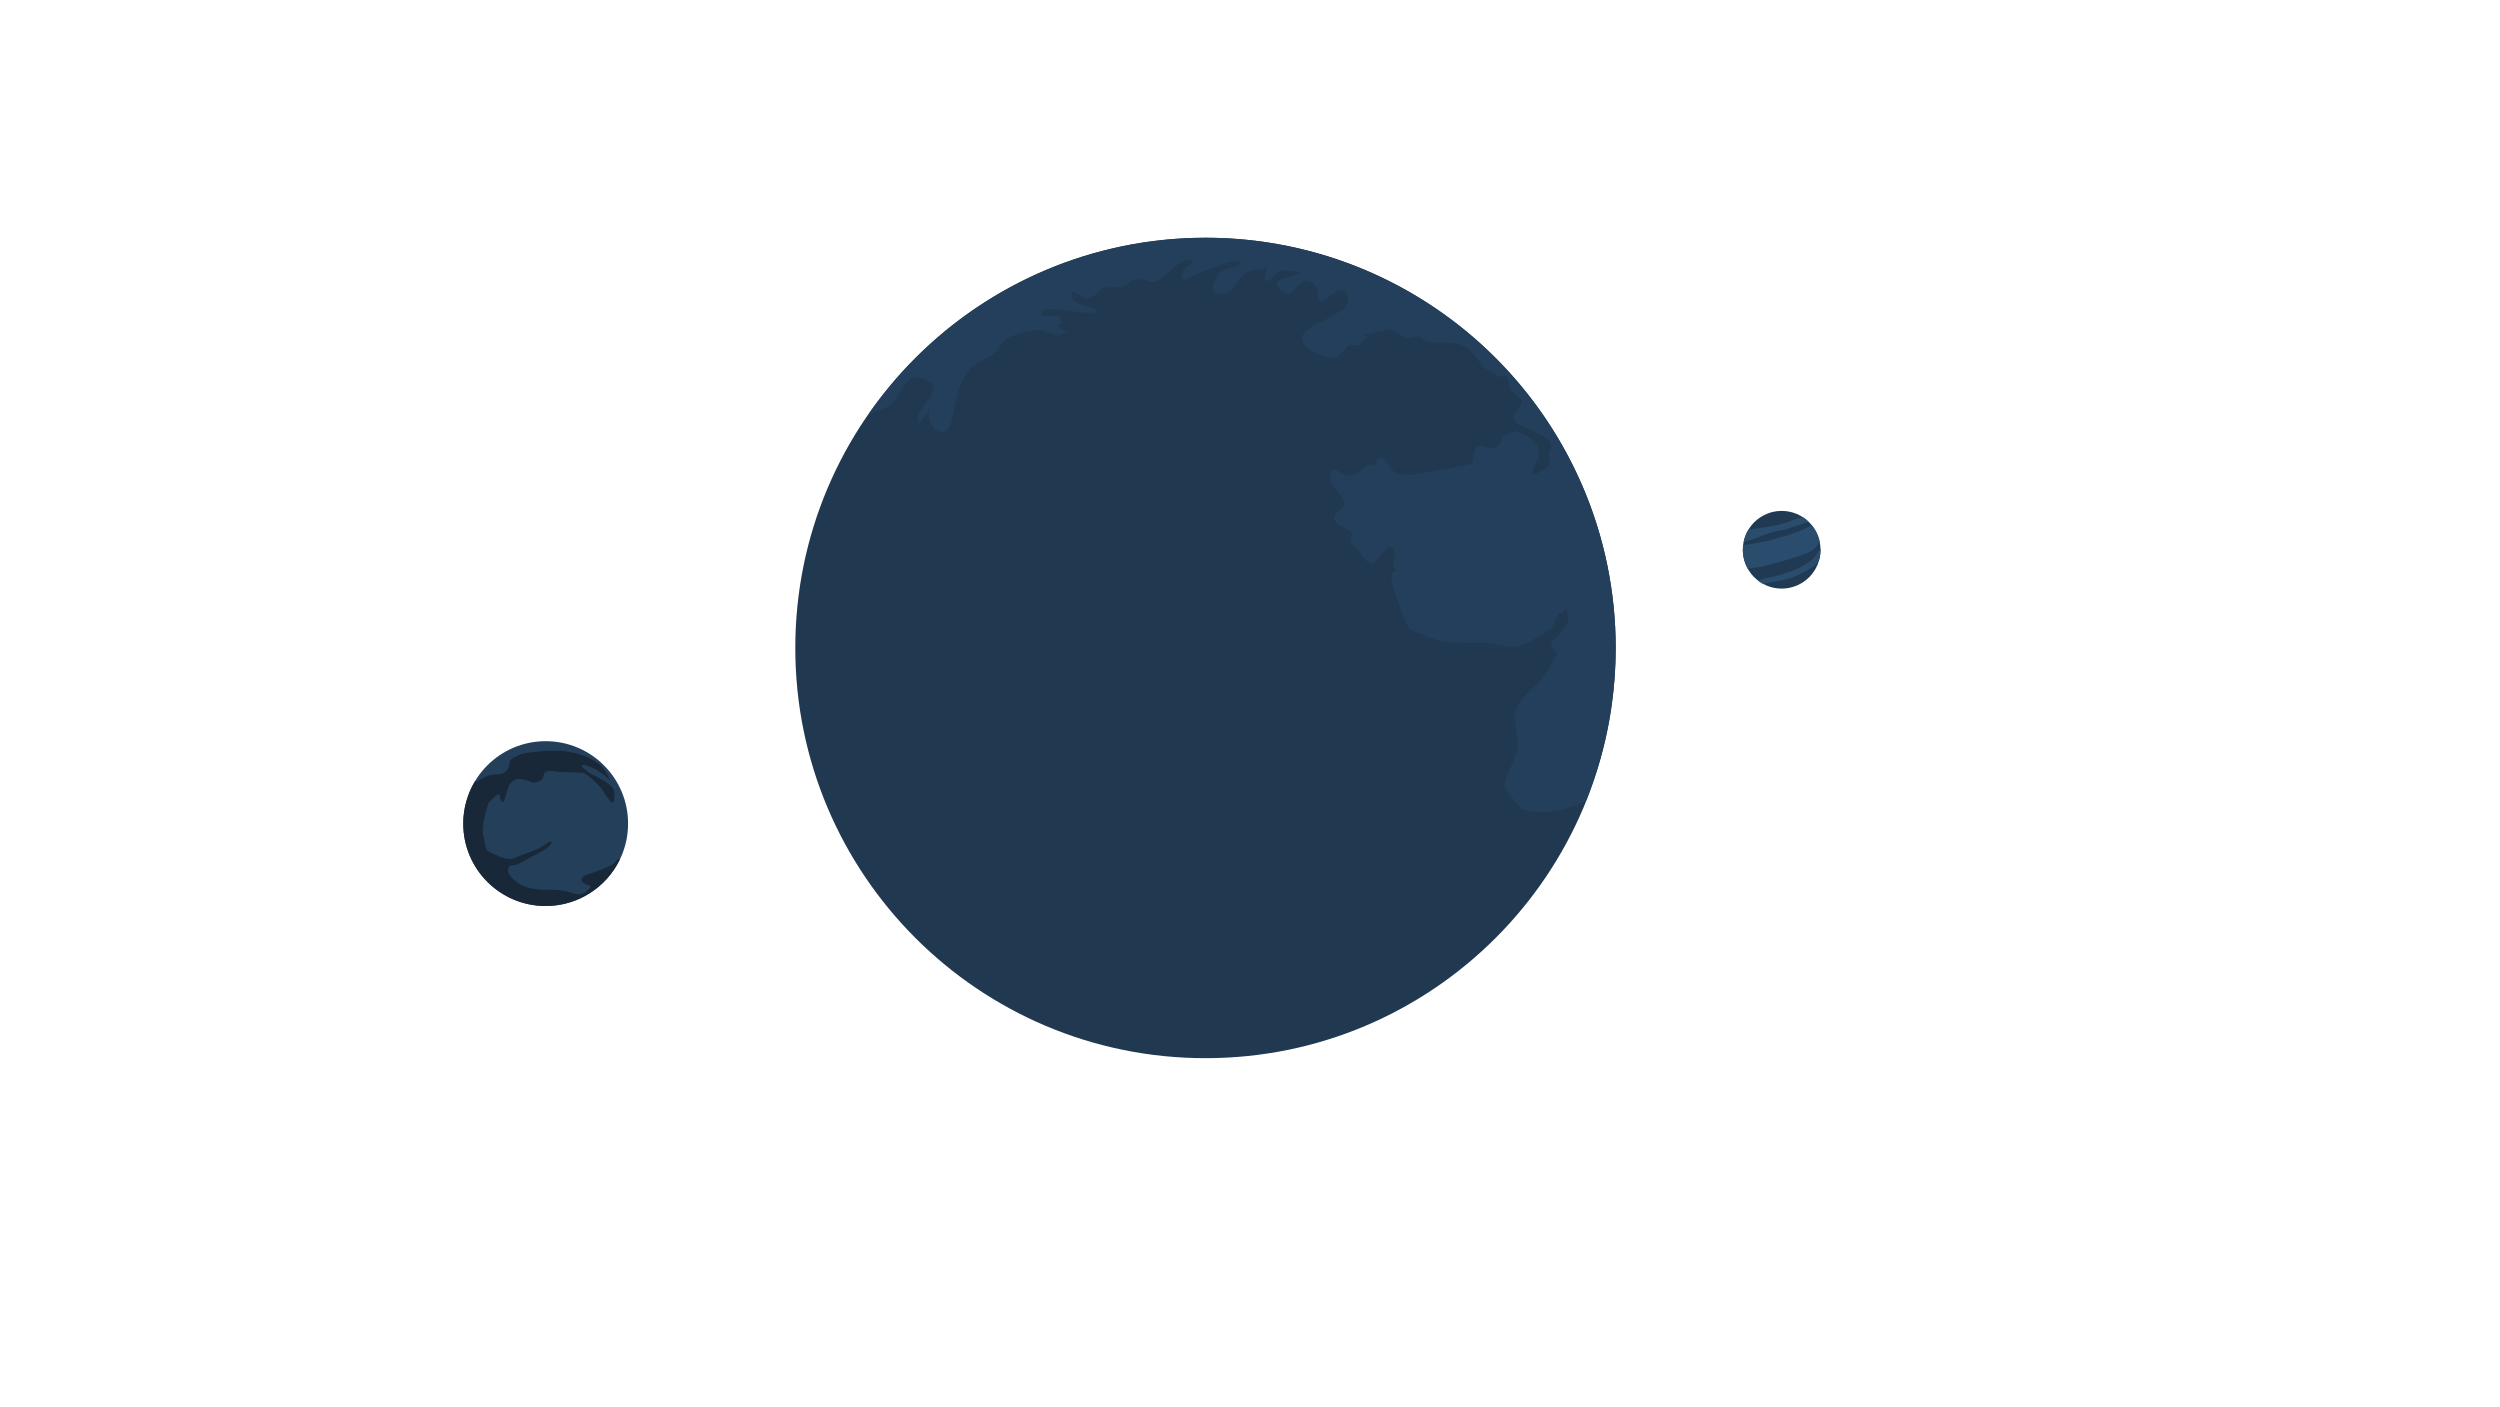
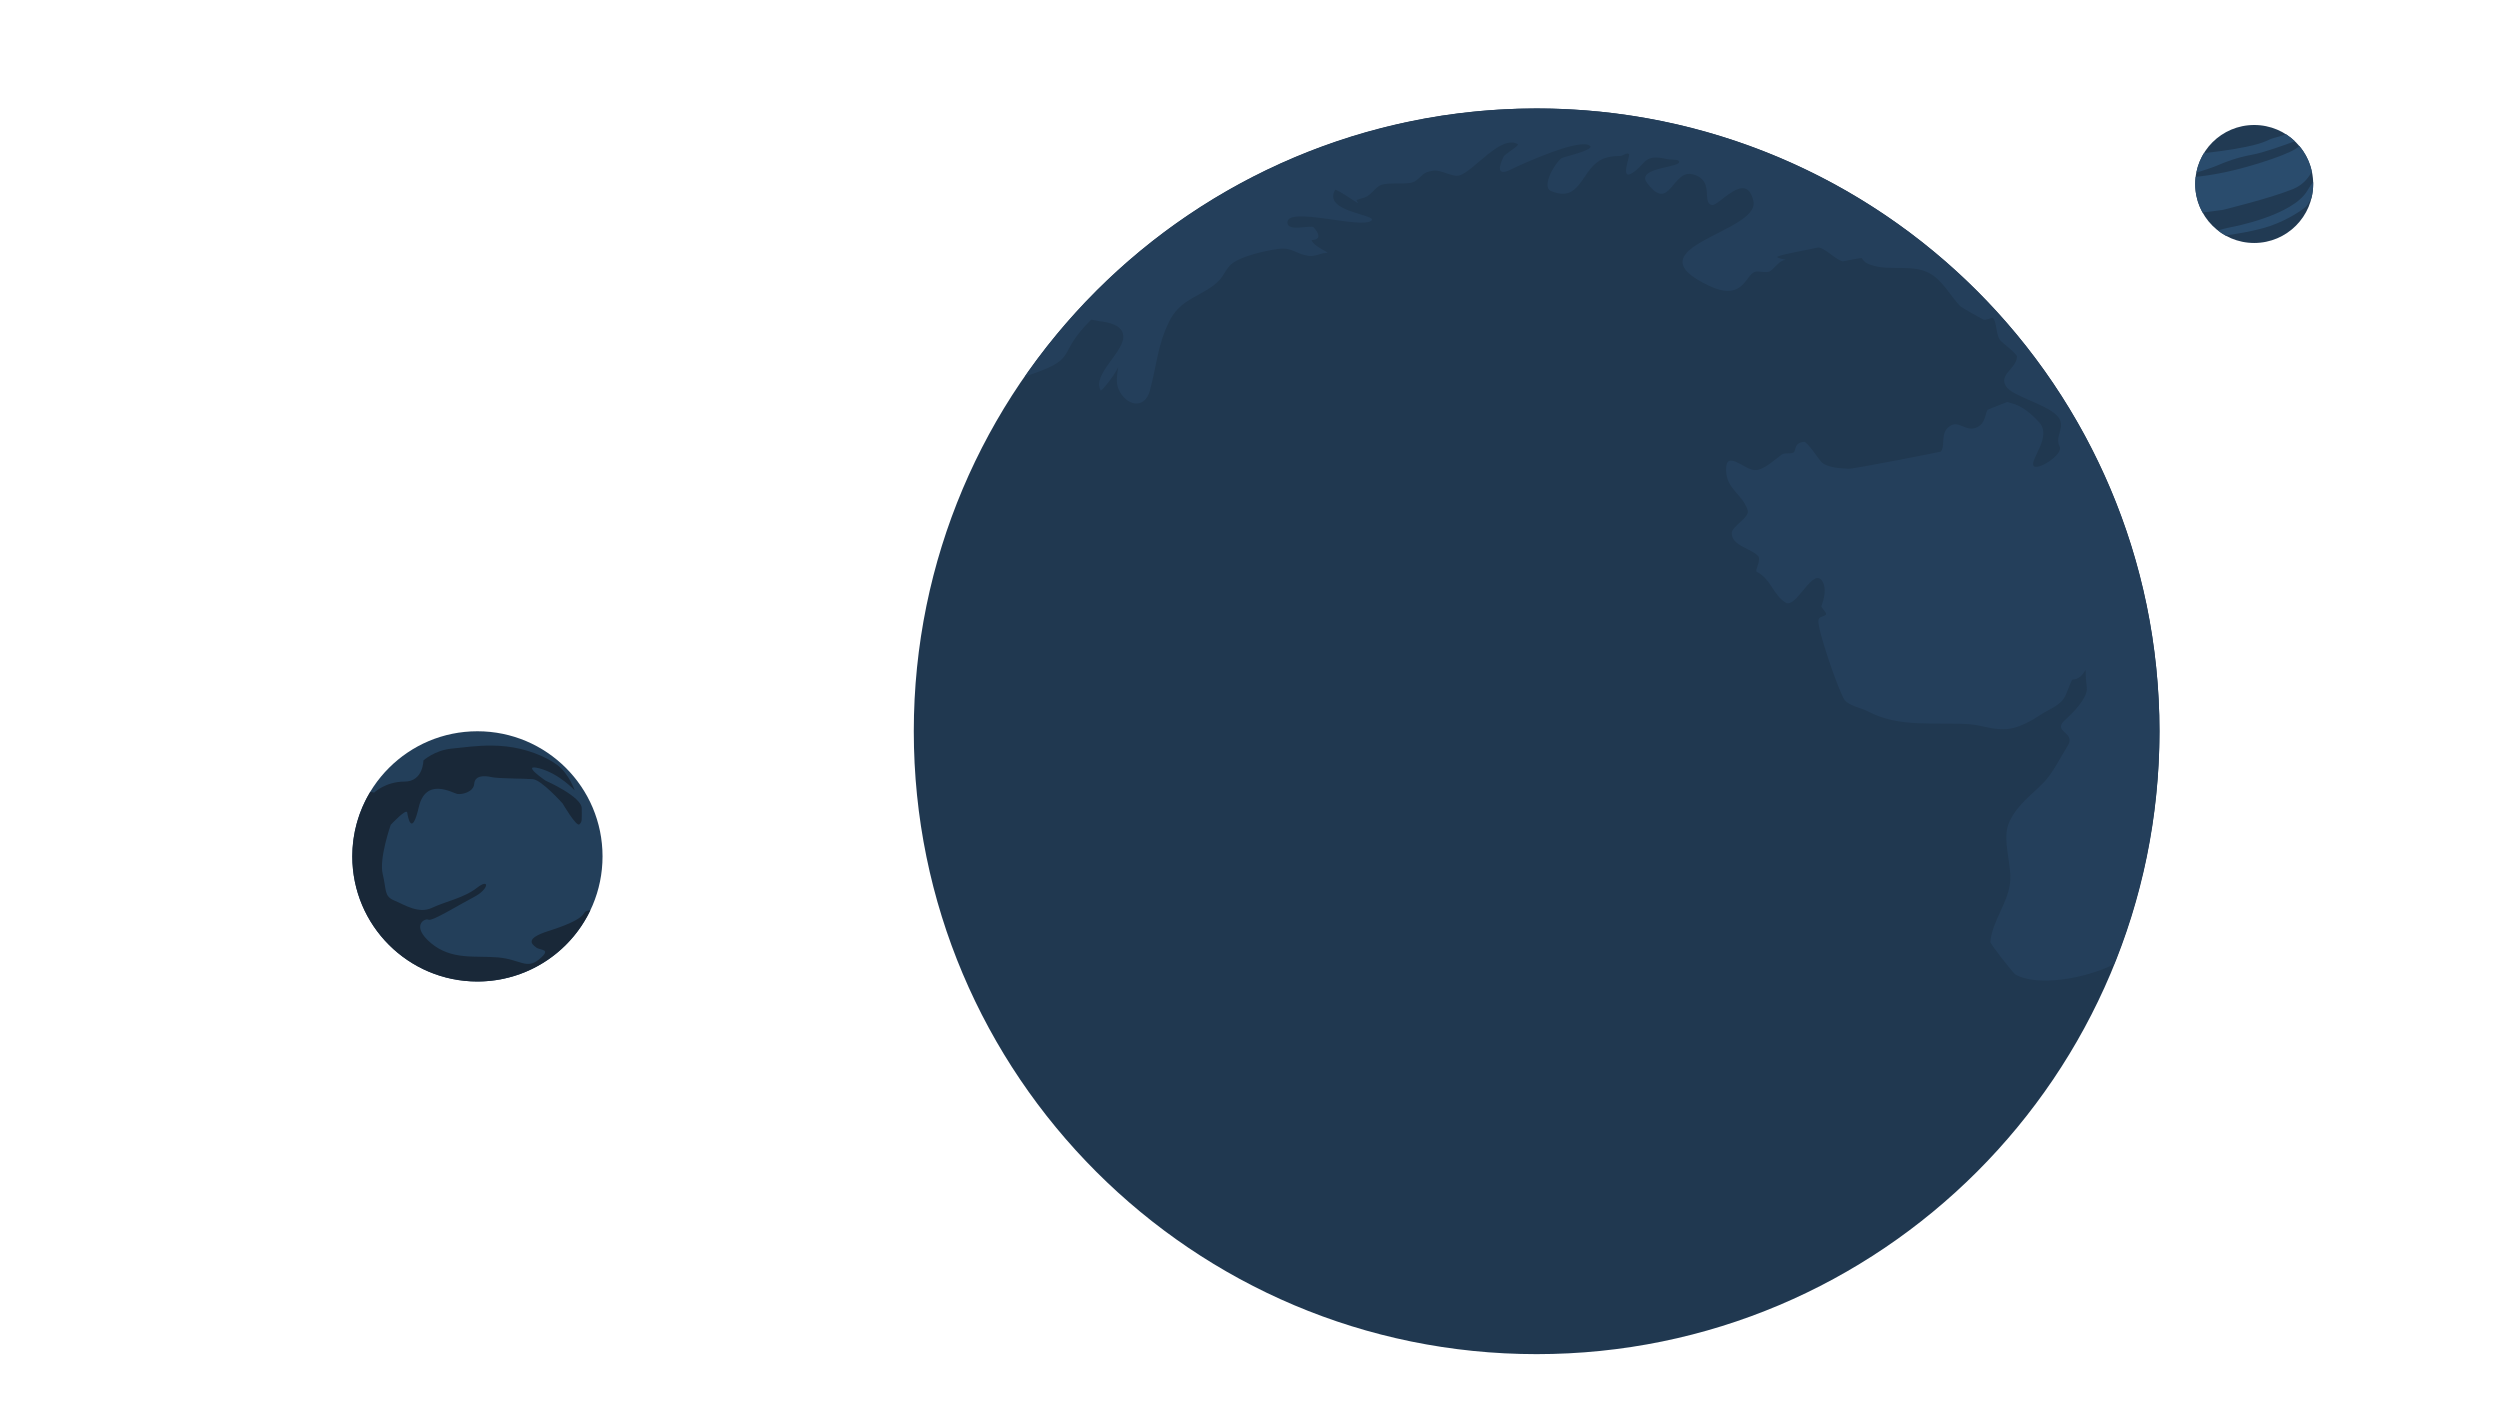
- <svg xmlns="http://www.w3.org/2000/svg" xmlns:xlink="http://www.w3.org/1999/xlink" width="1920" height="1080" viewBox="0 0 508 285.75" version="1.1" id="svg5" xml:space="preserve">
+ <svg xmlns="http://www.w3.org/2000/svg" xmlns:xlink="http://www.w3.org/1999/xlink" width="100%" height="100%" viewBox="0 0 508 285.75" version="1.1" id="svg5" xml:space="preserve">
  <defs id="defs2">
    <linearGradient id="linearGradient487">
      <stop style="stop-color:#1a2c3e;stop-opacity:1;" offset="0" id="stop483" />
      <stop style="stop-color:#0f141a;stop-opacity:1;" offset="1" id="stop485" />
    </linearGradient>
    <linearGradient xlink:href="#linearGradient487" id="linearGradient489" x1="254" y1="21.312" x2="254" y2="244.75" gradientUnits="userSpaceOnUse" />
    <linearGradient xlink:href="#linearGradient487" id="linearGradient2" gradientUnits="userSpaceOnUse" x1="254" y1="21.312" x2="254" y2="244.75" />
  </defs>
  <g id="layer1" style="display:none;fill:url(#linearGradient489);fill-opacity:1">
    <rect style="fill:url(#linearGradient2);fill-opacity:1;stroke-width:2;stroke-linecap:round;stroke-linejoin:round" id="rect416" width="544.472" height="312.099" x="-22.848" y="-13.612" />
  </g>
  <g id="layer7" transform="translate(-439.7897,170.8163)" style="display:inline;opacity:1">
-     <circle style="display:inline;opacity:1;fill:#203850;fill-opacity:1;stroke:none;stroke-width:5.816;stroke-linecap:round;stroke-linejoin:round;stroke-dasharray:none;stroke-opacity:1" id="path35186" cx="684.749" cy="-39.151" r="83.355" />
-     <path id="circle5740" style="display:inline;opacity:1;fill:#243f5b;fill-opacity:1;stroke:none;stroke-width:5.816;stroke-linecap:round;stroke-linejoin:round;stroke-dasharray:none;stroke-opacity:1" d="m 684.749,-122.506 c -27.328,0.009 -52.915,13.413 -68.482,35.873 7.558,-2.49 3.882,-2.661 8.86,-7.601 0.012,-0.04 0.963,0.179 1.054,0.191 1.255,0.16 3.209,0.474 3.255,2.064 0.06,2.082 -4.23,5.154 -3.022,7.21 0.088,0.15 1.887,-2.042 2.346,-3.15 -0.011,0.063 -0.027,0.14 -0.032,0.18 -0.123,0.917 -0.311,1.918 0.075,2.803 0.975,2.235 3.48,2.781 4.188,0.198 0.908,-3.313 1.007,-6.129 2.64,-9.362 1.581,-3.131 4.562,-3.279 6.622,-5.383 0.631,-0.645 0.966,-1.658 1.716,-2.248 1.325,-1.041 4.485,-1.737 6.118,-1.969 1.989,-0.282 2.319,0.655 4.15,0.921 0.893,0.13 1.643,-0.405 2.444,-0.405 0.483,0 -1.8,-0.843 -2.052,-1.699 -0.012,-0.041 1.853,0.089 0.289,-1.707 -0.334,-0.384 -3.526,0.665 -3.526,-0.652 0,-2.222 9.869,0.915 11.239,-0.254 0.947,-0.808 -6.6,-1.133 -4.85,-4.105 0.124,-0.211 2.81,1.664 3.022,1.755 0.138,0.059 -0.171,-0.271 -0.158,-0.421 1.5e-4,-0.002 1.037,-0.304 1.137,-0.341 0.86,-0.324 1.394,-1.388 2.145,-1.66 1.219,-0.44 3.753,0.092 4.608,-0.532 0.984,-0.718 0.961,-1.18 2.378,-1.381 1.089,-0.154 2.579,0.925 3.516,0.635 1.96,-0.607 5.503,-5.487 7.798,-4.185 0.288,0.163 -1.737,1.326 -1.903,1.675 -0.587,1.233 -1.019,2.709 0.989,1.715 1.673,-0.829 9.41,-4.313 10.596,-3.136 0.536,0.532 -3.547,1.461 -3.778,1.604 -0.883,0.545 -2.827,3.848 -1.446,4.423 3.833,1.597 3.991,-2.54 6.454,-4.058 0.86,-0.53 1.781,-0.618 2.779,-0.643 0.407,-0.011 0.997,-0.566 1.203,-0.215 0.135,0.23 -1.195,3.461 0.336,2.549 1.992,-1.187 1.497,-2.686 4.738,-1.913 0.272,0.065 1.362,0.063 1.493,0.174 1.166,0.996 -5.8,0.804 -4.17,3.002 3.092,4.168 3.341,-1.966 6.212,-1.12 2.9,0.855 1.037,3.794 2.481,4.09 0.919,0.188 4.618,-4.791 5.55,-0.509 0.906,4.168 -16.817,6.192 -5.942,11.315 4.58,2.158 4.875,-1.455 6.119,-1.858 0.625,-0.203 1.531,0.264 2.108,-0.135 0.608,-0.421 1.219,-1.453 2.005,-1.453 0.385,0 -1.408,-0.281 -1.063,-0.453 0.765,-0.38 4.196,-0.911 5.326,-1.207 0.791,-0.207 2.578,1.754 3.413,1.834 0.015,0.002 2.495,-0.502 2.537,-0.429 0.39,0.664 0.94,0.843 1.66,1.04 2.232,0.611 5.209,-0.185 7.332,0.945 1.827,0.972 2.797,2.98 4.132,4.399 0.231,0.246 2.97,1.765 3.171,1.85 0.249,0.106 1.189,-0.29 1.203,-0.278 0.618,0.527 0.407,2.225 1.007,3.01 0.272,0.355 2.292,1.836 2.267,2.239 -0.1,1.624 -2.471,2.354 -1.474,3.946 0.827,1.32 5.259,2.344 6.79,3.891 1.455,1.47 -0.384,2.69 0.391,4.185 0.545,1.051 -3.166,3.42 -3.526,2.501 -0.349,-0.892 2.488,-3.863 0.803,-5.733 -1.035,-1.149 -2.307,-2.241 -3.815,-2.605 -0.145,-0.035 -0.568,-0.182 -0.522,-0.119 0.004,0.004 -2.278,0.864 -2.528,1.017 -0.388,0.236 -0.224,1.749 -1.427,2.334 -1.484,0.722 -2.373,-0.864 -3.516,-0.238 -1.573,0.861 -0.684,2.573 -1.362,3.51 -0.024,0.033 -11.663,2.325 -12.321,2.295 -1.032,-0.047 -2.832,-0.115 -3.647,-0.873 -0.305,-0.283 -1.921,-2.784 -2.35,-2.732 -1.033,0.126 -1.069,0.601 -1.25,1.215 -0.166,0.564 -1.212,0.146 -1.698,0.477 -1.029,0.701 -2.411,2.118 -3.638,2.096 -1.41,-0.025 -3.93,-2.886 -3.842,0.047 0.077,2.578 2.167,3.094 2.891,5.328 0.307,0.948 -2.115,2.118 -2.136,3.042 -0.04,1.726 2.708,2.078 3.554,3.121 0.405,0.498 -0.494,1.921 -0.215,2.064 1.946,0.995 2.208,3.15 3.889,4.137 1.446,0.849 3.743,-5.113 4.971,-2.732 0.481,0.934 0.158,2.256 -0.205,3.184 -0.071,0.181 0.791,0.946 0.616,1.136 -0.325,0.352 -0.98,0.203 -1.017,0.842 -0.081,1.37 2.852,9.825 3.544,10.632 0.67,0.781 2.237,1.039 3.096,1.493 4.187,2.21 8.832,1.419 13.375,1.699 2.051,0.127 3.411,0.903 5.559,0.619 1.326,-0.175 3.024,-1.099 4.132,-1.85 1.076,-0.728 2.636,-1.22 3.283,-2.438 0.266,-0.501 0.892,-2.285 1.008,-2.287 0.855,-0.013 1.435,-0.688 1.767,-1.312 -0.015,0.936 0.143,2.194 0.163,2.384 0.147,1.411 -1.971,3.477 -2.928,4.344 -1.772,1.605 1.522,1.591 0.382,3.414 -0.849,1.358 -1.98,3.602 -3.069,4.764 -1.711,1.827 -3.639,3.045 -4.747,5.431 -1.085,2.338 0.377,5.723 0.093,8.155 -0.327,2.799 -2.409,5.17 -2.64,7.924 -0.022,0.267 3.032,4.166 3.333,4.342 2.885,1.689 9.355,0.589 13.221,-1.361 h 6.1e-4 c 7.3e-4,-0.002 10e-4,-0.004 0.002,-0.005 0.205,-0.508 0.401,-1.019 0.596,-1.53 0.552,-1.447 1.064,-2.909 1.534,-4.385 0.143,-0.447 0.282,-0.895 0.417,-1.345 0.471,-1.571 0.896,-3.156 1.273,-4.753 0.087,-0.367 0.175,-0.734 0.257,-1.102 0.378,-1.704 0.703,-3.42 0.973,-5.145 0.043,-0.273 0.089,-0.546 0.129,-0.819 0.271,-1.844 0.479,-3.696 0.626,-5.553 0.013,-0.161 0.029,-0.321 0.041,-0.482 0.149,-2.014 0.224,-4.032 0.226,-6.052 2.6e-4,-0.715 -0.009,-1.431 -0.027,-2.146 v -0.005 c -0.018,-0.654 -0.043,-1.307 -0.076,-1.96 -0.009,-0.189 -0.022,-0.378 -0.032,-0.567 -0.026,-0.474 -0.057,-0.948 -0.091,-1.422 -0.015,-0.209 -0.031,-0.417 -0.048,-0.625 -0.04,-0.489 -0.084,-0.978 -0.132,-1.466 -0.017,-0.169 -0.032,-0.338 -0.049,-0.507 -0.068,-0.647 -0.143,-1.294 -0.226,-1.94 -0.015,-0.115 -0.032,-0.229 -0.047,-0.343 -0.071,-0.536 -0.147,-1.071 -0.229,-1.605 -0.031,-0.203 -0.064,-0.405 -0.096,-0.607 -0.074,-0.459 -0.151,-0.918 -0.233,-1.375 -0.036,-0.2 -0.07,-0.401 -0.108,-0.601 -0.101,-0.545 -0.207,-1.09 -0.319,-1.633 -0.02,-0.098 -0.038,-0.196 -0.059,-0.294 -0.135,-0.641 -0.277,-1.281 -0.427,-1.919 -0.037,-0.16 -0.078,-0.319 -0.116,-0.479 -0.112,-0.466 -0.228,-0.932 -0.349,-1.396 -0.058,-0.225 -0.117,-0.449 -0.177,-0.673 -0.12,-0.447 -0.244,-0.893 -0.371,-1.338 -0.051,-0.178 -0.101,-0.357 -0.153,-0.536 -0.181,-0.62 -0.37,-1.239 -0.566,-1.855 -0.035,-0.111 -0.073,-0.222 -0.109,-0.333 -0.164,-0.508 -0.333,-1.014 -0.507,-1.519 -0.071,-0.206 -0.144,-0.412 -0.217,-0.617 -0.148,-0.42 -0.3,-0.839 -0.455,-1.257 -0.076,-0.206 -0.153,-0.412 -0.231,-0.618 -0.194,-0.51 -0.394,-1.019 -0.598,-1.525 -0.038,-0.095 -0.075,-0.191 -0.114,-0.286 -0.243,-0.595 -0.492,-1.188 -0.749,-1.778 -0.078,-0.179 -0.158,-0.356 -0.237,-0.534 -0.189,-0.428 -0.382,-0.854 -0.579,-1.279 -0.091,-0.197 -0.184,-0.394 -0.277,-0.59 -0.198,-0.419 -0.4,-0.837 -0.606,-1.253 -0.088,-0.178 -0.175,-0.357 -0.264,-0.535 -0.287,-0.572 -0.58,-1.14 -0.88,-1.705 -0.053,-0.101 -0.11,-0.2 -0.164,-0.301 -0.255,-0.475 -0.515,-0.948 -0.779,-1.419 -0.105,-0.186 -0.212,-0.372 -0.318,-0.558 -0.222,-0.387 -0.447,-0.773 -0.674,-1.157 -0.116,-0.195 -0.232,-0.391 -0.349,-0.585 -0.273,-0.451 -0.55,-0.899 -0.831,-1.345 -0.062,-0.099 -0.123,-0.199 -0.186,-0.298 -0.351,-0.55 -0.708,-1.096 -1.072,-1.638 -0.1,-0.149 -0.202,-0.296 -0.302,-0.444 -0.261,-0.385 -0.526,-0.768 -0.794,-1.148 -0.142,-0.201 -0.285,-0.401 -0.428,-0.601 -0.251,-0.349 -0.505,-0.697 -0.762,-1.042 -0.133,-0.18 -0.265,-0.36 -0.4,-0.539 -0.388,-0.516 -0.782,-1.027 -1.182,-1.533 -0.417,-0.526 -0.84,-1.046 -1.269,-1.562 -0.117,-0.141 -0.236,-0.28 -0.355,-0.42 l -0.006,-0.006 c -0.317,-0.378 -0.638,-0.752 -0.962,-1.124 -0.004,-0.006 -0.011,-0.012 -0.015,-0.017 -0.161,-0.183 -0.323,-0.365 -0.485,-0.546 l -5.9e-4,-5.95e-4 c -0.289,-0.325 -0.58,-0.648 -0.874,-0.969 -0.188,-0.205 -0.378,-0.408 -0.569,-0.611 -0.122,-0.13 -0.246,-0.259 -0.369,-0.388 -0.159,-0.169 -0.319,-0.338 -0.48,-0.506 -0.006,-0.006 -0.011,-0.01 -0.016,-0.016 -0.203,-0.211 -0.408,-0.42 -0.614,-0.628 -0.27,-0.274 -0.542,-0.545 -0.815,-0.815 -0.221,-0.218 -0.442,-0.434 -0.665,-0.649 l -0.002,-0.002 c -0.284,-0.274 -0.57,-0.545 -0.858,-0.815 -0.211,-0.198 -0.421,-0.395 -0.634,-0.59 -0.325,-0.298 -0.653,-0.594 -0.983,-0.887 -0.175,-0.156 -0.35,-0.313 -0.527,-0.468 l -0.004,-0.004 c -0.385,-0.336 -0.773,-0.668 -1.164,-0.997 -0.133,-0.112 -0.265,-0.226 -0.399,-0.337 -0.49,-0.408 -0.985,-0.81 -1.485,-1.206 -0.027,-0.021 -0.053,-0.043 -0.079,-0.065 l -0.017,-0.013 c -0.532,-0.421 -1.07,-0.835 -1.612,-1.242 -0.073,-0.055 -0.147,-0.108 -0.219,-0.163 -14.404,-10.761 -31.902,-16.576 -49.882,-16.576 z" />
+     <circle style="display:inline;opacity:1;fill:#203850;fill-opacity:1;stroke:none;stroke-width:8.831;stroke-linecap:round;stroke-linejoin:round;stroke-dasharray:none;stroke-opacity:1" id="path35186" cx="752.033" cy="-22.216" r="126.561" />
+     <path id="circle5740" style="display:inline;opacity:1;fill:#243f5b;fill-opacity:1;stroke:none;stroke-width:8.831;stroke-linecap:round;stroke-linejoin:round;stroke-dasharray:none;stroke-opacity:1" d="m 752.033,-148.777 c -41.493,0.014 -80.343,20.365 -103.979,54.468 11.475,-3.781 5.895,-4.041 13.452,-11.541 0.018,-0.061 1.462,0.272 1.6,0.289 1.905,0.243 4.873,0.72 4.942,3.134 0.091,3.162 -6.422,7.825 -4.588,10.947 0.134,0.228 2.865,-3.101 3.562,-4.783 -0.016,0.095 -0.041,0.212 -0.049,0.274 -0.187,1.393 -0.473,2.913 0.113,4.256 1.48,3.393 5.284,4.222 6.359,0.301 1.379,-5.03 1.529,-9.306 4.008,-14.215 2.401,-4.754 6.927,-4.978 10.055,-8.174 0.959,-0.979 1.466,-2.517 2.606,-3.413 2.012,-1.581 6.809,-2.637 9.29,-2.989 3.02,-0.429 3.521,0.994 6.302,1.398 1.357,0.197 2.494,-0.615 3.71,-0.615 0.733,0 -2.733,-1.279 -3.115,-2.58 -0.018,-0.063 2.813,0.135 0.439,-2.591 -0.508,-0.583 -5.353,1.009 -5.353,-0.989 0,-3.374 14.985,1.39 17.065,-0.385 1.438,-1.227 -10.021,-1.721 -7.364,-6.233 0.189,-0.321 4.267,2.527 4.588,2.664 0.209,0.089 -0.259,-0.412 -0.24,-0.639 2.2e-4,-0.003 1.574,-0.461 1.727,-0.518 1.305,-0.493 2.116,-2.108 3.258,-2.52 1.85,-0.668 5.698,0.139 6.996,-0.808 1.494,-1.09 1.459,-1.792 3.611,-2.097 1.653,-0.234 3.916,1.404 5.339,0.964 2.976,-0.921 8.355,-8.33 11.84,-6.354 0.437,0.248 -2.637,2.013 -2.89,2.544 -0.891,1.872 -1.547,4.114 1.501,2.604 2.54,-1.258 14.288,-6.549 16.088,-4.762 0.814,0.807 -5.385,2.219 -5.736,2.435 -1.34,0.827 -4.292,5.842 -2.195,6.716 5.819,2.424 6.059,-3.857 9.8,-6.161 1.306,-0.804 2.704,-0.939 4.22,-0.977 0.618,-0.016 1.513,-0.859 1.827,-0.326 0.205,0.349 -1.814,5.255 0.51,3.87 3.024,-1.802 2.274,-4.078 7.193,-2.905 0.413,0.099 2.068,0.096 2.266,0.265 1.771,1.512 -8.806,1.221 -6.331,4.558 4.695,6.328 5.072,-2.985 9.432,-1.7 4.404,1.298 1.574,5.761 3.767,6.209 1.395,0.285 7.012,-7.274 8.426,-0.772 1.376,6.328 -25.534,9.401 -9.021,17.18 6.954,3.276 7.402,-2.209 9.291,-2.821 0.948,-0.308 2.324,0.402 3.2,-0.204 0.923,-0.639 1.851,-2.206 3.045,-2.206 0.585,0 -2.138,-0.427 -1.615,-0.687 1.162,-0.577 6.371,-1.383 8.087,-1.833 1.202,-0.315 3.915,2.663 5.183,2.785 0.022,0.003 3.788,-0.762 3.853,-0.651 0.592,1.009 1.428,1.28 2.52,1.579 3.389,0.927 7.909,-0.28 11.132,1.435 2.774,1.476 4.247,4.525 6.273,6.679 0.351,0.373 4.509,2.679 4.815,2.809 0.379,0.161 1.806,-0.441 1.827,-0.423 0.938,0.801 0.617,3.378 1.529,4.57 0.413,0.54 3.48,2.788 3.442,3.399 -0.152,2.465 -3.753,3.575 -2.238,5.992 1.256,2.005 7.986,3.558 10.31,5.908 2.209,2.232 -0.583,4.085 0.594,6.354 0.828,1.596 -4.807,5.192 -5.353,3.798 -0.531,-1.355 3.778,-5.865 1.219,-8.705 -1.572,-1.744 -3.502,-3.402 -5.792,-3.955 -0.22,-0.053 -0.863,-0.276 -0.793,-0.181 0.006,0.006 -3.458,1.312 -3.838,1.543 -0.589,0.358 -0.341,2.656 -2.167,3.544 -2.253,1.096 -3.603,-1.311 -5.339,-0.361 -2.388,1.307 -1.039,3.906 -2.067,5.329 -0.036,0.05 -17.708,3.53 -18.707,3.484 -1.567,-0.072 -4.299,-0.175 -5.538,-1.326 -0.463,-0.43 -2.917,-4.227 -3.569,-4.147 -1.568,0.191 -1.623,0.912 -1.898,1.845 -0.252,0.856 -1.84,0.222 -2.578,0.724 -1.563,1.064 -3.66,3.216 -5.523,3.183 -2.141,-0.038 -5.967,-4.382 -5.834,0.072 0.116,3.914 3.291,4.697 4.39,8.09 0.467,1.44 -3.211,3.216 -3.244,4.618 -0.061,2.62 4.111,3.156 5.396,4.738 0.614,0.756 -0.75,2.917 -0.326,3.134 2.955,1.51 3.352,4.782 5.905,6.281 2.195,1.289 5.684,-7.764 7.548,-4.147 0.731,1.418 0.239,3.425 -0.311,4.835 -0.107,0.275 1.201,1.436 0.935,1.724 -0.494,0.535 -1.487,0.309 -1.544,1.278 -0.122,2.08 4.33,14.917 5.381,16.144 1.017,1.186 3.396,1.577 4.702,2.266 6.358,3.355 13.41,2.155 20.308,2.58 3.114,0.192 5.179,1.371 8.44,0.94 2.013,-0.266 4.591,-1.669 6.274,-2.808 1.633,-1.105 4.002,-1.853 4.984,-3.702 0.404,-0.76 1.354,-3.469 1.53,-3.472 1.298,-0.021 2.179,-1.045 2.683,-1.993 -0.023,1.421 0.217,3.331 0.247,3.62 0.224,2.143 -2.993,5.28 -4.446,6.595 -2.691,2.437 2.31,2.416 0.581,5.184 -1.289,2.062 -3.007,5.469 -4.66,7.233 -2.599,2.775 -5.525,4.623 -7.208,8.247 -1.648,3.549 0.573,8.689 0.142,12.382 -0.496,4.25 -3.657,7.85 -4.008,12.032 -0.034,0.406 4.604,6.325 5.061,6.593 4.38,2.565 14.204,0.895 20.074,-2.066 h 9.2e-4 c 10e-4,-0.003 10e-4,-0.005 0.003,-0.008 0.312,-0.771 0.609,-1.547 0.905,-2.323 0.838,-2.197 1.615,-4.417 2.329,-6.658 0.216,-0.679 0.428,-1.359 0.633,-2.042 0.715,-2.386 1.36,-4.792 1.933,-7.216 0.132,-0.558 0.265,-1.115 0.39,-1.674 0.574,-2.588 1.067,-5.193 1.478,-7.811 0.065,-0.415 0.135,-0.829 0.196,-1.244 0.411,-2.799 0.728,-5.611 0.95,-8.432 0.019,-0.244 0.044,-0.487 0.062,-0.731 0.226,-3.058 0.34,-6.123 0.343,-9.189 4e-4,-1.086 -0.014,-2.173 -0.041,-3.258 v -0.008 c -0.026,-0.993 -0.065,-1.985 -0.115,-2.976 -0.014,-0.287 -0.033,-0.574 -0.049,-0.861 -0.04,-0.72 -0.086,-1.439 -0.139,-2.159 -0.023,-0.317 -0.047,-0.633 -0.073,-0.949 -0.06,-0.743 -0.127,-1.485 -0.201,-2.226 -0.025,-0.257 -0.048,-0.514 -0.075,-0.77 -0.103,-0.983 -0.217,-1.965 -0.343,-2.945 -0.022,-0.174 -0.048,-0.347 -0.071,-0.521 -0.108,-0.813 -0.224,-1.626 -0.348,-2.437 -0.047,-0.308 -0.097,-0.615 -0.146,-0.922 -0.112,-0.697 -0.23,-1.393 -0.353,-2.088 -0.054,-0.304 -0.107,-0.609 -0.163,-0.913 -0.153,-0.828 -0.315,-1.655 -0.485,-2.48 -0.031,-0.149 -0.058,-0.298 -0.089,-0.446 -0.205,-0.974 -0.421,-1.945 -0.648,-2.913 -0.057,-0.243 -0.118,-0.485 -0.176,-0.727 -0.17,-0.708 -0.347,-1.415 -0.529,-2.12 -0.088,-0.341 -0.178,-0.682 -0.269,-1.022 -0.182,-0.679 -0.37,-1.356 -0.563,-2.032 -0.077,-0.271 -0.153,-0.543 -0.232,-0.813 -0.275,-0.942 -0.562,-1.881 -0.859,-2.816 -0.054,-0.169 -0.112,-0.337 -0.166,-0.506 -0.249,-0.771 -0.506,-1.54 -0.769,-2.306 -0.108,-0.313 -0.219,-0.625 -0.33,-0.937 -0.225,-0.638 -0.456,-1.274 -0.691,-1.909 -0.116,-0.313 -0.232,-0.626 -0.35,-0.938 -0.295,-0.775 -0.598,-1.547 -0.908,-2.316 -0.058,-0.144 -0.114,-0.29 -0.173,-0.434 -0.369,-0.904 -0.748,-1.804 -1.137,-2.699 -0.118,-0.271 -0.241,-0.541 -0.361,-0.811 -0.288,-0.65 -0.581,-1.297 -0.879,-1.942 -0.139,-0.299 -0.279,-0.598 -0.42,-0.896 -0.301,-0.637 -0.608,-1.271 -0.92,-1.903 -0.133,-0.271 -0.265,-0.543 -0.401,-0.812 -0.435,-0.868 -0.881,-1.731 -1.336,-2.589 -0.081,-0.153 -0.166,-0.304 -0.248,-0.456 -0.387,-0.722 -0.782,-1.44 -1.183,-2.154 -0.159,-0.283 -0.321,-0.565 -0.483,-0.847 -0.337,-0.588 -0.678,-1.173 -1.024,-1.756 -0.176,-0.296 -0.352,-0.593 -0.53,-0.888 -0.414,-0.685 -0.835,-1.365 -1.262,-2.042 -0.095,-0.15 -0.186,-0.303 -0.282,-0.453 -0.533,-0.835 -1.075,-1.664 -1.627,-2.486 -0.151,-0.226 -0.306,-0.449 -0.459,-0.674 -0.397,-0.584 -0.799,-1.166 -1.206,-1.743 -0.215,-0.305 -0.432,-0.609 -0.65,-0.912 -0.381,-0.531 -0.767,-1.058 -1.156,-1.583 -0.202,-0.273 -0.402,-0.547 -0.607,-0.818 -0.589,-0.783 -1.187,-1.559 -1.794,-2.327 -0.633,-0.798 -1.275,-1.589 -1.927,-2.371 -0.178,-0.214 -0.359,-0.425 -0.538,-0.638 l -0.009,-0.009 c -0.482,-0.573 -0.969,-1.142 -1.461,-1.707 -0.006,-0.009 -0.016,-0.018 -0.023,-0.026 -0.244,-0.278 -0.491,-0.553 -0.737,-0.83 l -9e-4,-9e-4 c -0.439,-0.494 -0.881,-0.984 -1.327,-1.471 -0.286,-0.311 -0.575,-0.619 -0.863,-0.927 -0.185,-0.198 -0.373,-0.393 -0.56,-0.59 -0.242,-0.257 -0.484,-0.513 -0.728,-0.768 -0.009,-0.009 -0.016,-0.016 -0.025,-0.025 -0.309,-0.32 -0.62,-0.637 -0.932,-0.954 -0.41,-0.415 -0.822,-0.828 -1.238,-1.238 -0.335,-0.33 -0.671,-0.659 -1.01,-0.986 l -0.003,-0.003 c -0.432,-0.416 -0.866,-0.828 -1.303,-1.238 -0.32,-0.3 -0.64,-0.6 -0.963,-0.896 -0.494,-0.453 -0.991,-0.901 -1.492,-1.346 -0.266,-0.237 -0.532,-0.475 -0.8,-0.71 l -0.006,-0.006 c -0.585,-0.51 -1.174,-1.015 -1.768,-1.514 -0.202,-0.17 -0.403,-0.343 -0.606,-0.512 -0.744,-0.619 -1.496,-1.23 -2.254,-1.832 -0.041,-0.032 -0.08,-0.066 -0.12,-0.099 l -0.026,-0.02 c -0.808,-0.639 -1.624,-1.267 -2.448,-1.886 -0.11,-0.083 -0.222,-0.164 -0.333,-0.247 -21.871,-16.338 -48.438,-25.167 -75.738,-25.169 z" />
  </g>
  <g id="layer3" style="display:inline">
    <g id="layer6">
-       <circle style="opacity:1;fill:#213a53;fill-opacity:1;stroke:none;stroke-width:5.741;stroke-linecap:round;stroke-linejoin:round;stroke-dasharray:none;stroke-opacity:1" id="path30241" cx="362.037" cy="111.71" r="7.895" />
-       <path id="circle31349" style="opacity:1;fill:#2a4c6d;fill-opacity:1;stroke:none;stroke-width:5.741;stroke-linecap:round;stroke-linejoin:round;stroke-dasharray:none;stroke-opacity:1" d="m 366.282,105.053 c -0.466,0.167 -0.935,0.321 -1.305,0.413 -1.382,0.344 -1.086,0.661 -4.067,1.279 -2.105,0.436 -4.407,0.707 -5.593,0.831 a 7.895,7.895 0 0 0 -1.024,2.623 c 0.822,-0.257 2.227,-0.709 2.856,-0.986 0.913,-0.403 2.631,-1.074 4.618,-1.423 1.497,-0.263 4.378,-1.302 5.71,-1.799 a 7.895,7.895 0 0 0 -1.196,-0.937 z m 1.796,1.574 c -0.881,0.992 -5.985,2.566 -8.74,3.236 -2.81,0.684 -4.975,0.873 -4.975,0.873 -0.058,-10e-4 -0.11,0.004 -0.158,0.018 a 7.895,7.895 0 0 0 -0.064,0.955 7.895,7.895 0 0 0 0.99,3.819 l 2.688,-0.348 c 0,0 6.532,-1.595 9.456,-2.81 1.263,-0.525 2.023,-1.447 2.479,-2.325 a 7.895,7.895 0 0 0 -1.676,-3.418 z m 1.848,4.804 c -0.175,0.204 -0.425,0.57 -0.773,1.165 -1.974,3.37 -10.124,4.874 -10.124,4.874 0,0 -1.109,0.214 -1.842,0.466 a 7.895,7.895 0 0 0 1.019,0.673 c 1.302,-0.188 4.114,-0.64 5.952,-1.273 2.457,-0.846 4.418,-2.216 4.807,-2.605 0.229,-0.229 0.526,-0.743 0.733,-1.13 a 7.895,7.895 0 0 0 0.234,-1.891 7.895,7.895 0 0 0 -0.006,-0.279 z" />
+       <circle style="opacity:1;fill:#213a53;fill-opacity:1;stroke:none;stroke-width:8.717;stroke-linecap:round;stroke-linejoin:round;stroke-dasharray:none;stroke-opacity:1" id="path30241" cx="458.053" cy="37.386" r="11.987" />
+       <path id="circle31349" style="opacity:1;fill:#2a4c6d;fill-opacity:1;stroke:none;stroke-width:8.717;stroke-linecap:round;stroke-linejoin:round;stroke-dasharray:none;stroke-opacity:1" d="m 464.498,27.279 c -0.708,0.253 -1.42,0.488 -1.981,0.627 -2.099,0.522 -1.649,1.004 -6.175,1.942 -3.196,0.662 -6.692,1.074 -8.492,1.261 a 11.987,11.987 0 0 0 -1.554,3.982 c 1.248,-0.39 3.381,-1.076 4.336,-1.497 1.386,-0.612 3.995,-1.63 7.012,-2.161 2.273,-0.399 6.648,-1.977 8.669,-2.732 a 11.987,11.987 0 0 0 -1.815,-1.423 z m 2.727,2.39 c -1.337,1.506 -9.088,3.897 -13.271,4.914 -4.267,1.038 -7.554,1.326 -7.554,1.326 -0.088,-0.001 -0.166,0.006 -0.24,0.027 a 11.987,11.987 0 0 0 -0.097,1.45 11.987,11.987 0 0 0 1.503,5.799 l 4.081,-0.529 c 0,0 9.918,-2.422 14.358,-4.267 1.918,-0.797 3.071,-2.197 3.763,-3.53 a 11.987,11.987 0 0 0 -2.544,-5.19 z m 2.807,7.293 c -0.266,0.309 -0.645,0.866 -1.174,1.769 -2.997,5.117 -15.372,7.401 -15.372,7.401 0,0 -1.684,0.325 -2.798,0.707 a 11.987,11.987 0 0 0 1.547,1.022 c 1.977,-0.285 6.247,-0.972 9.038,-1.933 3.731,-1.284 6.708,-3.364 7.299,-3.955 0.348,-0.348 0.798,-1.129 1.113,-1.716 a 11.987,11.987 0 0 0 0.355,-2.871 11.987,11.987 0 0 0 -0.009,-0.423 z" />
    </g>
    <g id="layer5" transform="translate(-36.3776,-13.58783)">
-       <circle style="display:inline;opacity:1;fill:#233f5a;fill-opacity:1;stroke-width:3.56;stroke-linecap:round;stroke-linejoin:round" id="circle29802" cx="147.257" cy="180.942" r="16.745" />
-       <path id="path304" style="display:inline;opacity:1;fill:#192838;fill-opacity:1;stroke-width:3.56;stroke-linecap:round;stroke-linejoin:round" d="m 149.159,166.113 c -1.887,-0.014 -3.642,0.229 -5.364,0.406 -2.296,0.235 -3.767,1.589 -3.767,1.589 0,0 0,2.825 -2.531,2.825 -2.531,0 -4.062,1.472 -4.062,1.472 l -0.518,-0.093 a 16.745,16.745 0 0 0 -2.405,8.63 16.745,16.745 0 0 0 16.745,16.745 16.745,16.745 0 0 0 15.113,-9.54 c -0.684,0.121 -0.654,0.127 -0.938,0.536 -0.333,0.479 -1.435,1.228 -4.661,2.248 -3.226,1.02 -2.227,1.768 -1.644,2.205 0.583,0.437 2.123,0.125 0.417,1.561 -1.706,1.436 -2.536,0.032 -5.523,-0.233 -2.987,-0.265 -6.21,0.412 -8.977,-1.913 -2.767,-2.325 -0.809,-3.399 -0.338,-3.134 0.471,0.265 4.179,-2.045 6.136,-3.061 1.957,-1.015 2.104,-2.575 0.353,-1.207 -1.751,1.369 -4.223,1.825 -6.019,2.678 -1.795,0.854 -3.679,-0.412 -5.062,-0.986 -1.383,-0.574 -1.015,-1.442 -1.53,-3.532 -0.515,-2.09 1.074,-6.593 1.074,-6.593 0,0 2.119,-2.281 2.207,-1.633 0.088,0.647 0.603,3.326 1.545,-0.736 0.942,-4.062 4.532,-1.884 5.136,-1.766 0.603,0.118 2.193,-0.221 2.281,-1.354 0.088,-1.133 1.339,-1.118 2.296,-0.898 0.957,0.221 4.4,0.177 5.563,0.28 1.163,0.103 3.973,3.252 3.973,3.252 0,0 1.839,3.149 2.237,2.796 0.397,-0.353 0.324,-0.544 0.324,-2.134 0,-1.589 -4.827,-3.708 -4.827,-3.708 0,0 -3.473,-2.355 -0.824,-1.648 2.649,0.706 4.709,2.943 4.709,2.943 0,0 -0.765,-2.237 -2.355,-3.414 -1.589,-1.177 -4.179,-2.178 -6.828,-2.472 -0.662,-0.073 -1.306,-0.107 -1.935,-0.111 z" />
+       <circle style="display:inline;opacity:1;fill:#233f5a;fill-opacity:1;stroke-width:5.405;stroke-linecap:round;stroke-linejoin:round" id="circle29802" cx="133.389" cy="187.604" r="25.424" />
+       <path id="path304" style="display:inline;opacity:1;fill:#192838;fill-opacity:1;stroke-width:5.405;stroke-linecap:round;stroke-linejoin:round" d="m 136.277,165.089 c -2.866,-0.022 -5.53,0.348 -8.144,0.616 -3.486,0.357 -5.72,2.413 -5.72,2.413 0,0 0,4.29 -3.843,4.29 -3.843,0 -6.167,2.234 -6.167,2.234 l -0.786,-0.141 a 25.424,25.424 0 0 0 -3.652,13.103 25.424,25.424 0 0 0 25.424,25.424 25.424,25.424 0 0 0 22.947,-14.486 c -1.039,0.183 -0.993,0.193 -1.424,0.814 -0.506,0.727 -2.18,1.865 -7.077,3.413 -4.898,1.548 -3.382,2.685 -2.497,3.349 0.885,0.664 3.224,0.189 0.633,2.37 -2.591,2.18 -3.85,0.049 -8.386,-0.353 -4.536,-0.402 -9.429,0.626 -13.629,-2.905 -4.201,-3.53 -1.229,-5.161 -0.514,-4.759 0.715,0.402 6.345,-3.106 9.317,-4.647 2.972,-1.542 3.195,-3.91 0.536,-1.832 -2.659,2.078 -6.413,2.771 -9.138,4.066 -2.726,1.296 -5.586,-0.626 -7.686,-1.497 -2.1,-0.871 -1.542,-2.19 -2.324,-5.362 -0.782,-3.173 1.631,-10.01 1.631,-10.01 0,0 3.218,-3.463 3.352,-2.48 0.134,0.983 0.916,5.05 2.346,-1.117 1.43,-6.167 6.882,-2.86 7.798,-2.681 0.916,0.179 3.329,-0.335 3.463,-2.056 0.134,-1.72 2.033,-1.698 3.486,-1.363 1.452,0.335 6.681,0.268 8.446,0.425 1.765,0.156 6.033,4.938 6.033,4.938 0,0 2.793,4.781 3.396,4.245 0.603,-0.536 0.492,-0.827 0.492,-3.24 0,-2.413 -7.329,-5.631 -7.329,-5.631 0,0 -5.273,-3.575 -1.251,-2.502 4.022,1.072 7.15,4.469 7.15,4.469 0,0 -1.162,-3.396 -3.575,-5.184 -2.413,-1.787 -6.346,-3.307 -10.367,-3.754 -1.005,-0.112 -1.983,-0.162 -2.938,-0.169 z" />
    </g>
  </g>
</svg>
